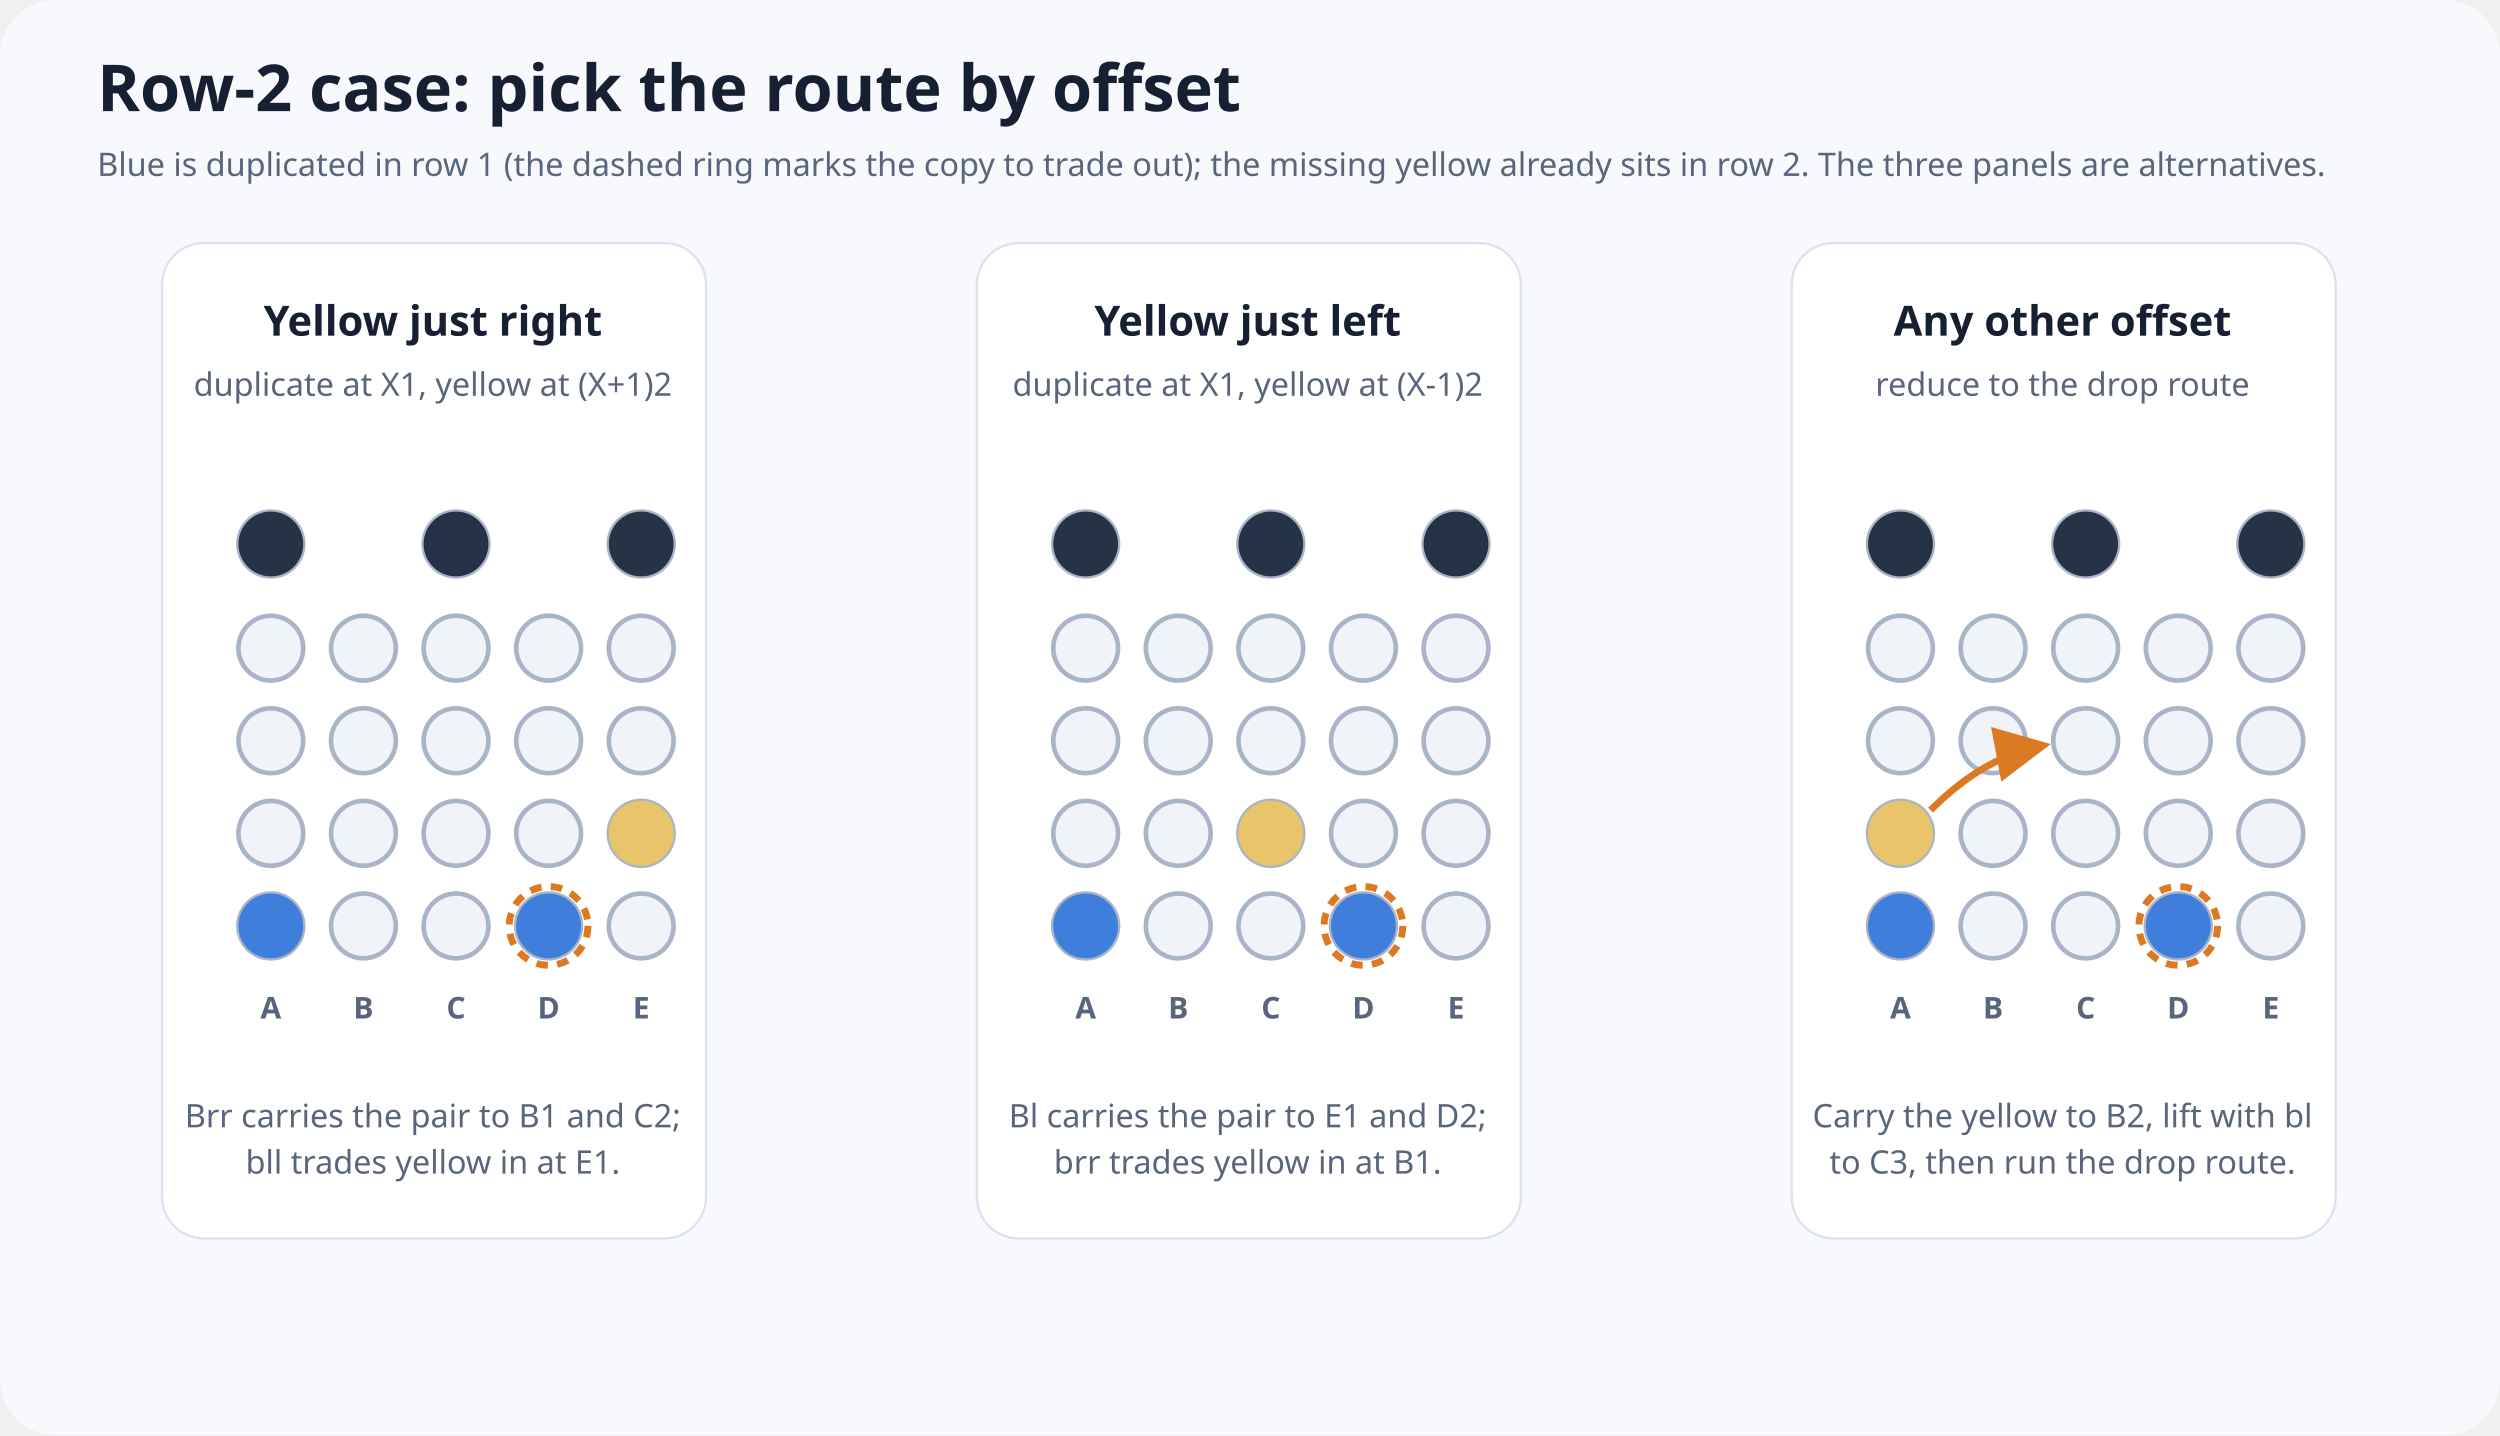
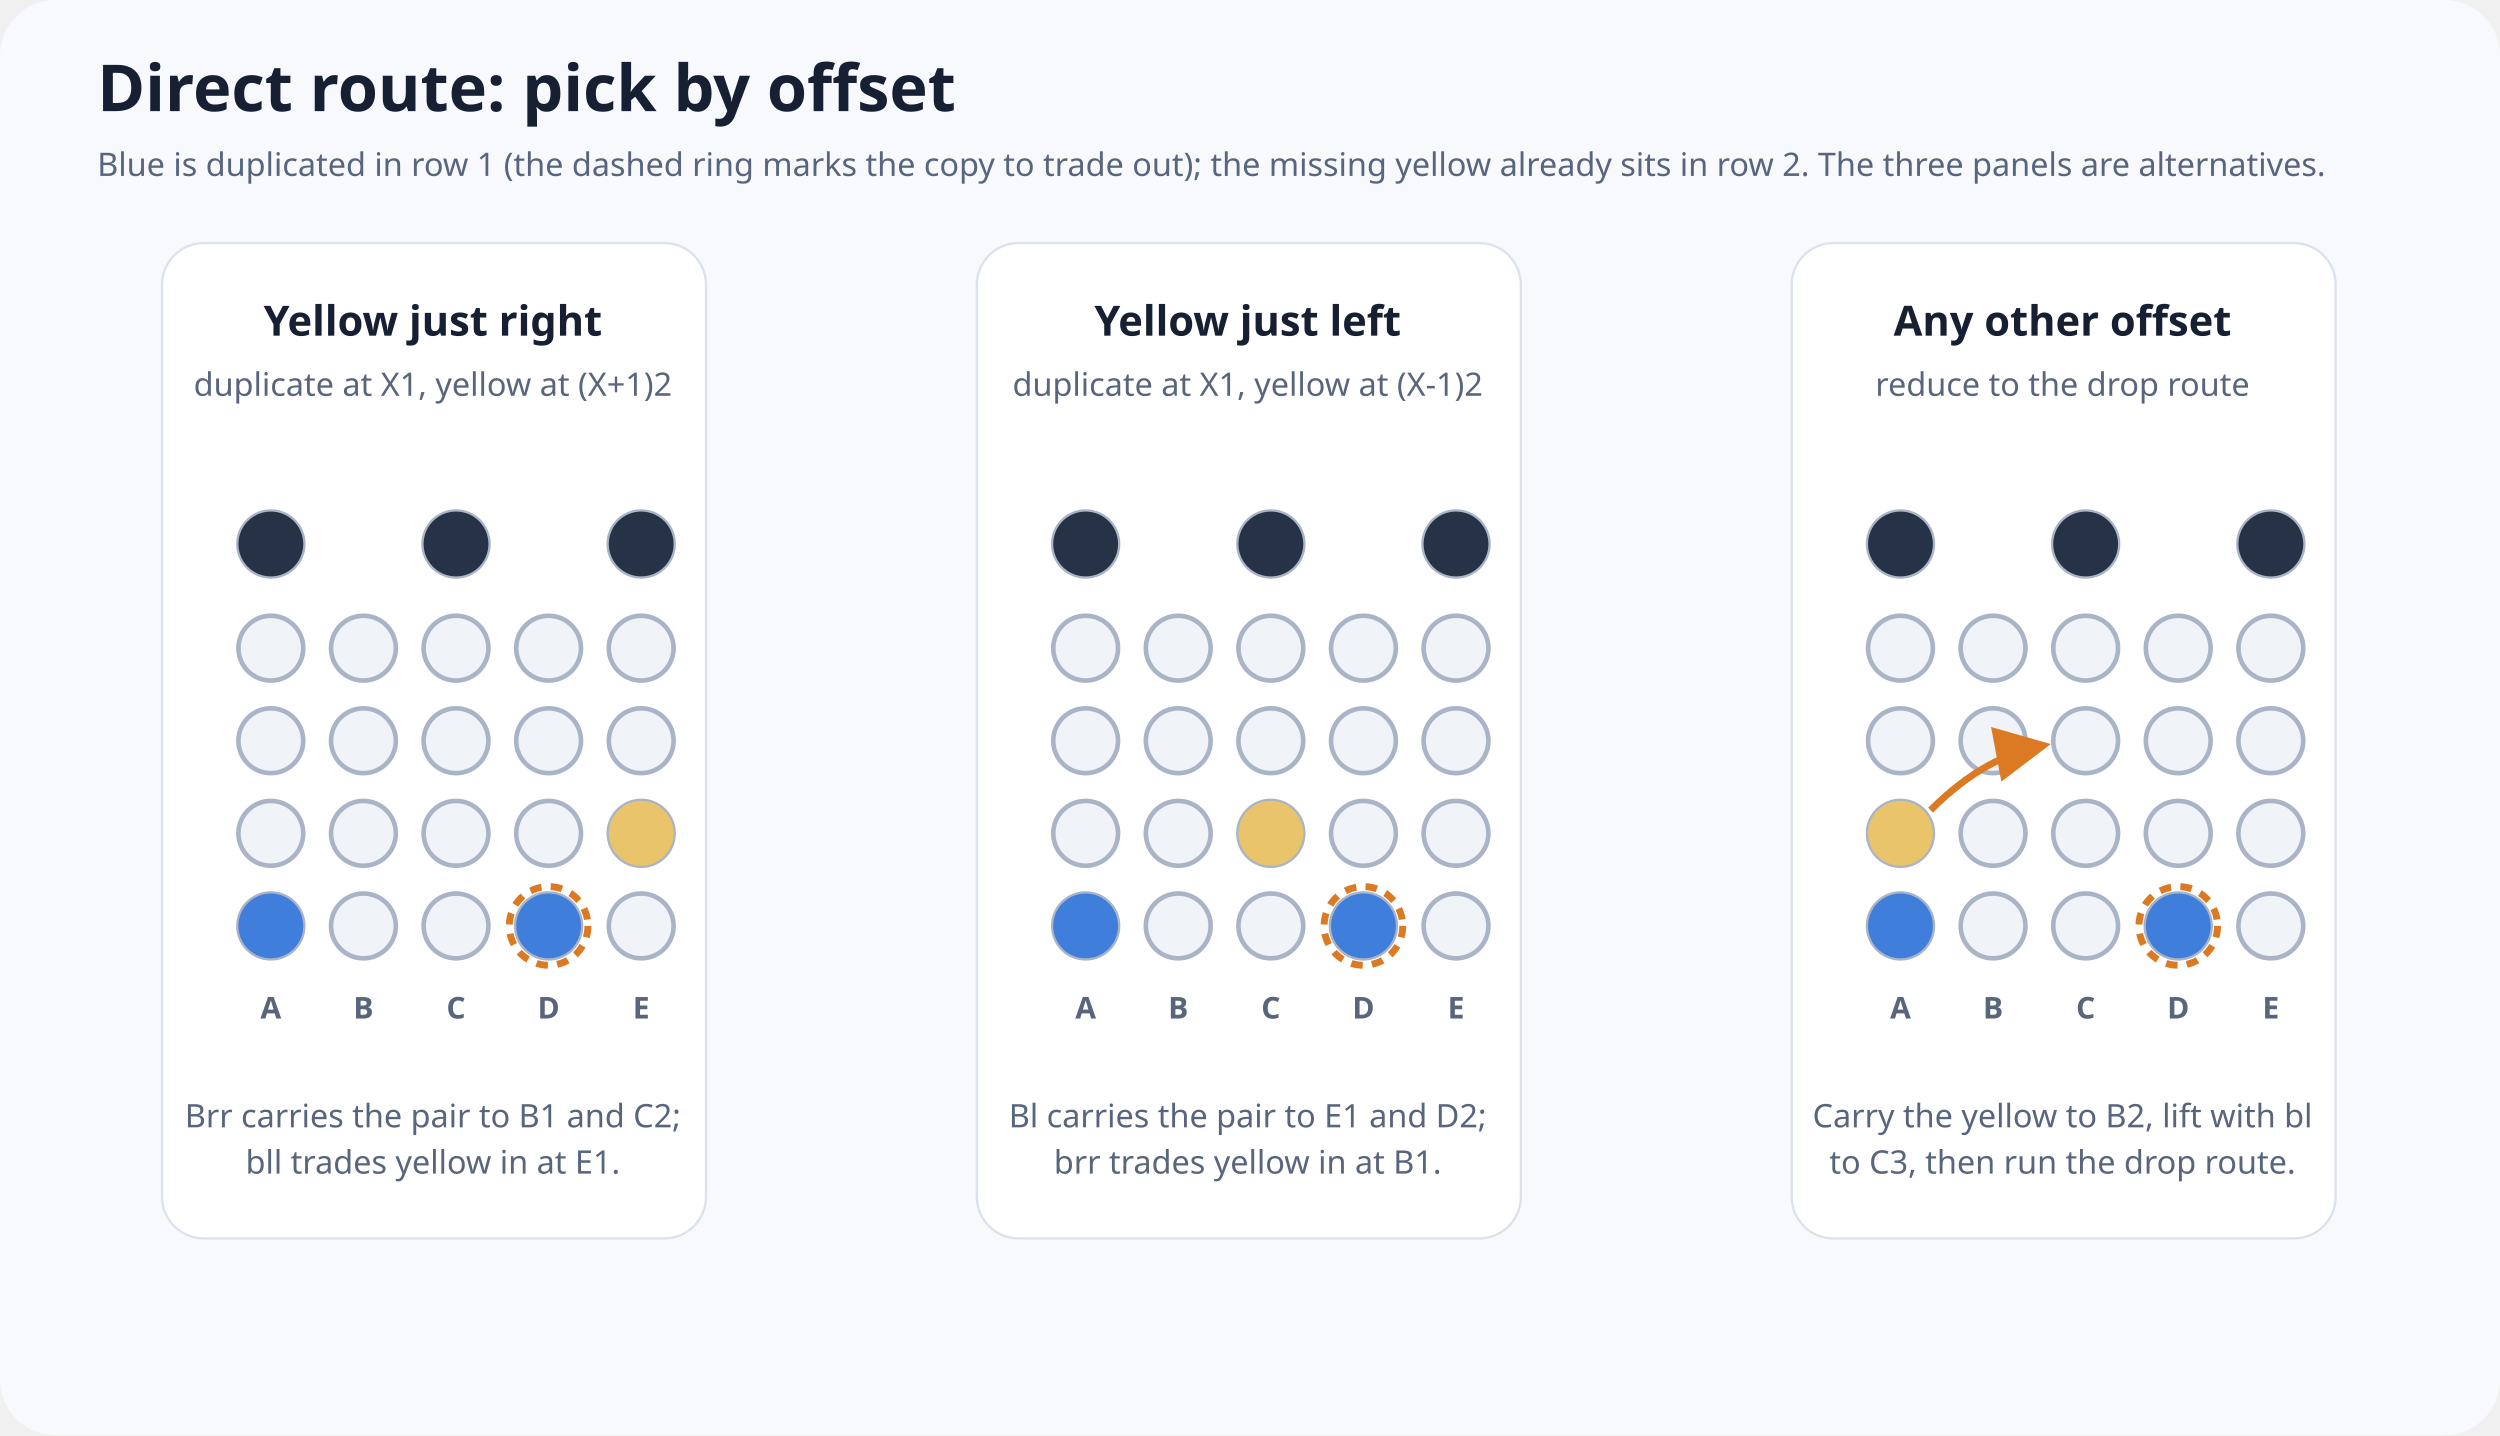
<svg xmlns="http://www.w3.org/2000/svg" width="1080" height="620" viewBox="0 0 1080 620" role="img" aria-labelledby="title desc">
  <defs>
    <style>
      .title { font: 700 28px system-ui, sans-serif; fill: #172033; }
      .heading { font: 700 18px system-ui, sans-serif; fill: #172033; text-anchor: middle; }
      .note { font: 14px system-ui, sans-serif; fill: #58657d; text-anchor: middle; }
      .column { font: 700 13px system-ui, sans-serif; fill: #58657d; text-anchor: middle; }
      .move { stroke: #dc7a24; stroke-width: 3; fill: none; marker-end: url(#movearrow); }
    </style>
    <marker id="movearrow" markerWidth="8" markerHeight="8" refX="7" refY="4" orient="auto">
      <path d="M0 0 L8 4 L0 8 Z" fill="#dc7a24" />
    </marker>
    <g id="board">
      <g fill="#f0f3f8" stroke="#a9b4c7" stroke-width="2">
        <circle cx="20" cy="20" r="14" />
        <circle cx="100" cy="20" r="14" />
        <circle cx="180" cy="20" r="14" />
        <circle cx="20" cy="65" r="14" />
        <circle cx="60" cy="65" r="14" />
        <circle cx="100" cy="65" r="14" />
        <circle cx="140" cy="65" r="14" />
        <circle cx="180" cy="65" r="14" />
        <circle cx="20" cy="105" r="14" />
        <circle cx="60" cy="105" r="14" />
        <circle cx="100" cy="105" r="14" />
        <circle cx="140" cy="105" r="14" />
        <circle cx="180" cy="105" r="14" />
        <circle cx="20" cy="145" r="14" />
        <circle cx="60" cy="145" r="14" />
        <circle cx="100" cy="145" r="14" />
        <circle cx="140" cy="145" r="14" />
        <circle cx="180" cy="145" r="14" />
        <circle cx="20" cy="185" r="14" />
        <circle cx="60" cy="185" r="14" />
        <circle cx="100" cy="185" r="14" />
        <circle cx="140" cy="185" r="14" />
        <circle cx="180" cy="185" r="14" />
      </g>
      <g class="column">
        <text x="20" y="225">A</text>
        <text x="60" y="225">B</text>
        <text x="100" y="225">C</text>
        <text x="140" y="225">D</text>
        <text x="180" y="225">E</text>
      </g>
    </g>
    <g id="cap-done">
      <circle cx="20" cy="20" r="14" fill="#263246" />
      <circle cx="100" cy="20" r="14" fill="#263246" />
      <circle cx="180" cy="20" r="14" fill="#263246" />
    </g>
  </defs>
  <rect width="1080" height="620" rx="24" fill="#f7f9fc" />
-   <text x="42" y="48" class="title">Row-2 case: pick the route by offset</text>
+   <text x="42" y="48" class="title">Direct route: pick by offset</text>
  <text x="42" y="76" class="note" style="text-anchor:start">Blue is duplicated in row 1 (the dashed ring marks the copy to trade out); the missing yellow already sits in row 2. The three panels are alternatives.</text>
  <g transform="translate(70 105)">
    <rect width="235" height="430" rx="18" fill="#ffffff" stroke="#dbe2ee" />
    <text x="117" y="40" class="heading">Yellow just right</text>
    <text x="117" y="66" class="note">duplicate at X1, yellow at (X+1)2</text>
    <g transform="translate(27 110)">
      <use href="#board" />
      <use href="#cap-done" />
      <circle cx="20" cy="185" r="14" fill="#3f7edb" />
      <circle cx="140" cy="185" r="14" fill="#3f7edb" />
      <circle cx="140" cy="185" r="17" fill="none" stroke="#dc7a24" stroke-width="3" stroke-dasharray="5 4" />
      <circle cx="180" cy="145" r="14" fill="#e9c46a" />
    </g>
    <text x="117" y="382" class="note">Brr carries the pair to B1 and C2;</text>
    <text x="117" y="402" class="note">bll trades yellow in at E1.</text>
  </g>
  <g transform="translate(422 105)">
    <rect width="235" height="430" rx="18" fill="#ffffff" stroke="#dbe2ee" />
    <text x="117" y="40" class="heading">Yellow just left</text>
    <text x="117" y="66" class="note">duplicate at X1, yellow at (X-1)2</text>
    <g transform="translate(27 110)">
      <use href="#board" />
      <use href="#cap-done" />
      <circle cx="20" cy="185" r="14" fill="#3f7edb" />
      <circle cx="140" cy="185" r="14" fill="#3f7edb" />
      <circle cx="140" cy="185" r="17" fill="none" stroke="#dc7a24" stroke-width="3" stroke-dasharray="5 4" />
      <circle cx="100" cy="145" r="14" fill="#e9c46a" />
    </g>
    <text x="117" y="382" class="note">Bl carries the pair to E1 and D2;</text>
    <text x="117" y="402" class="note">brr trades yellow in at B1.</text>
  </g>
  <g transform="translate(774 105)">
    <rect width="235" height="430" rx="18" fill="#ffffff" stroke="#dbe2ee" />
    <text x="117" y="40" class="heading">Any other offset</text>
    <text x="117" y="66" class="note">reduce to the drop route</text>
    <g transform="translate(27 110)">
      <use href="#board" />
      <use href="#cap-done" />
      <circle cx="20" cy="185" r="14" fill="#3f7edb" />
      <circle cx="140" cy="185" r="14" fill="#3f7edb" />
      <circle cx="140" cy="185" r="17" fill="none" stroke="#dc7a24" stroke-width="3" stroke-dasharray="5 4" />
      <circle cx="20" cy="145" r="14" fill="#e9c46a" />
      <path class="move" d="M33 135 C 50 118, 66 110, 82 107" />
    </g>
    <text x="117" y="382" class="note">Carry the yellow to B2, lift with bl</text>
    <text x="117" y="402" class="note">to C3, then run the drop route.</text>
  </g>
</svg>
